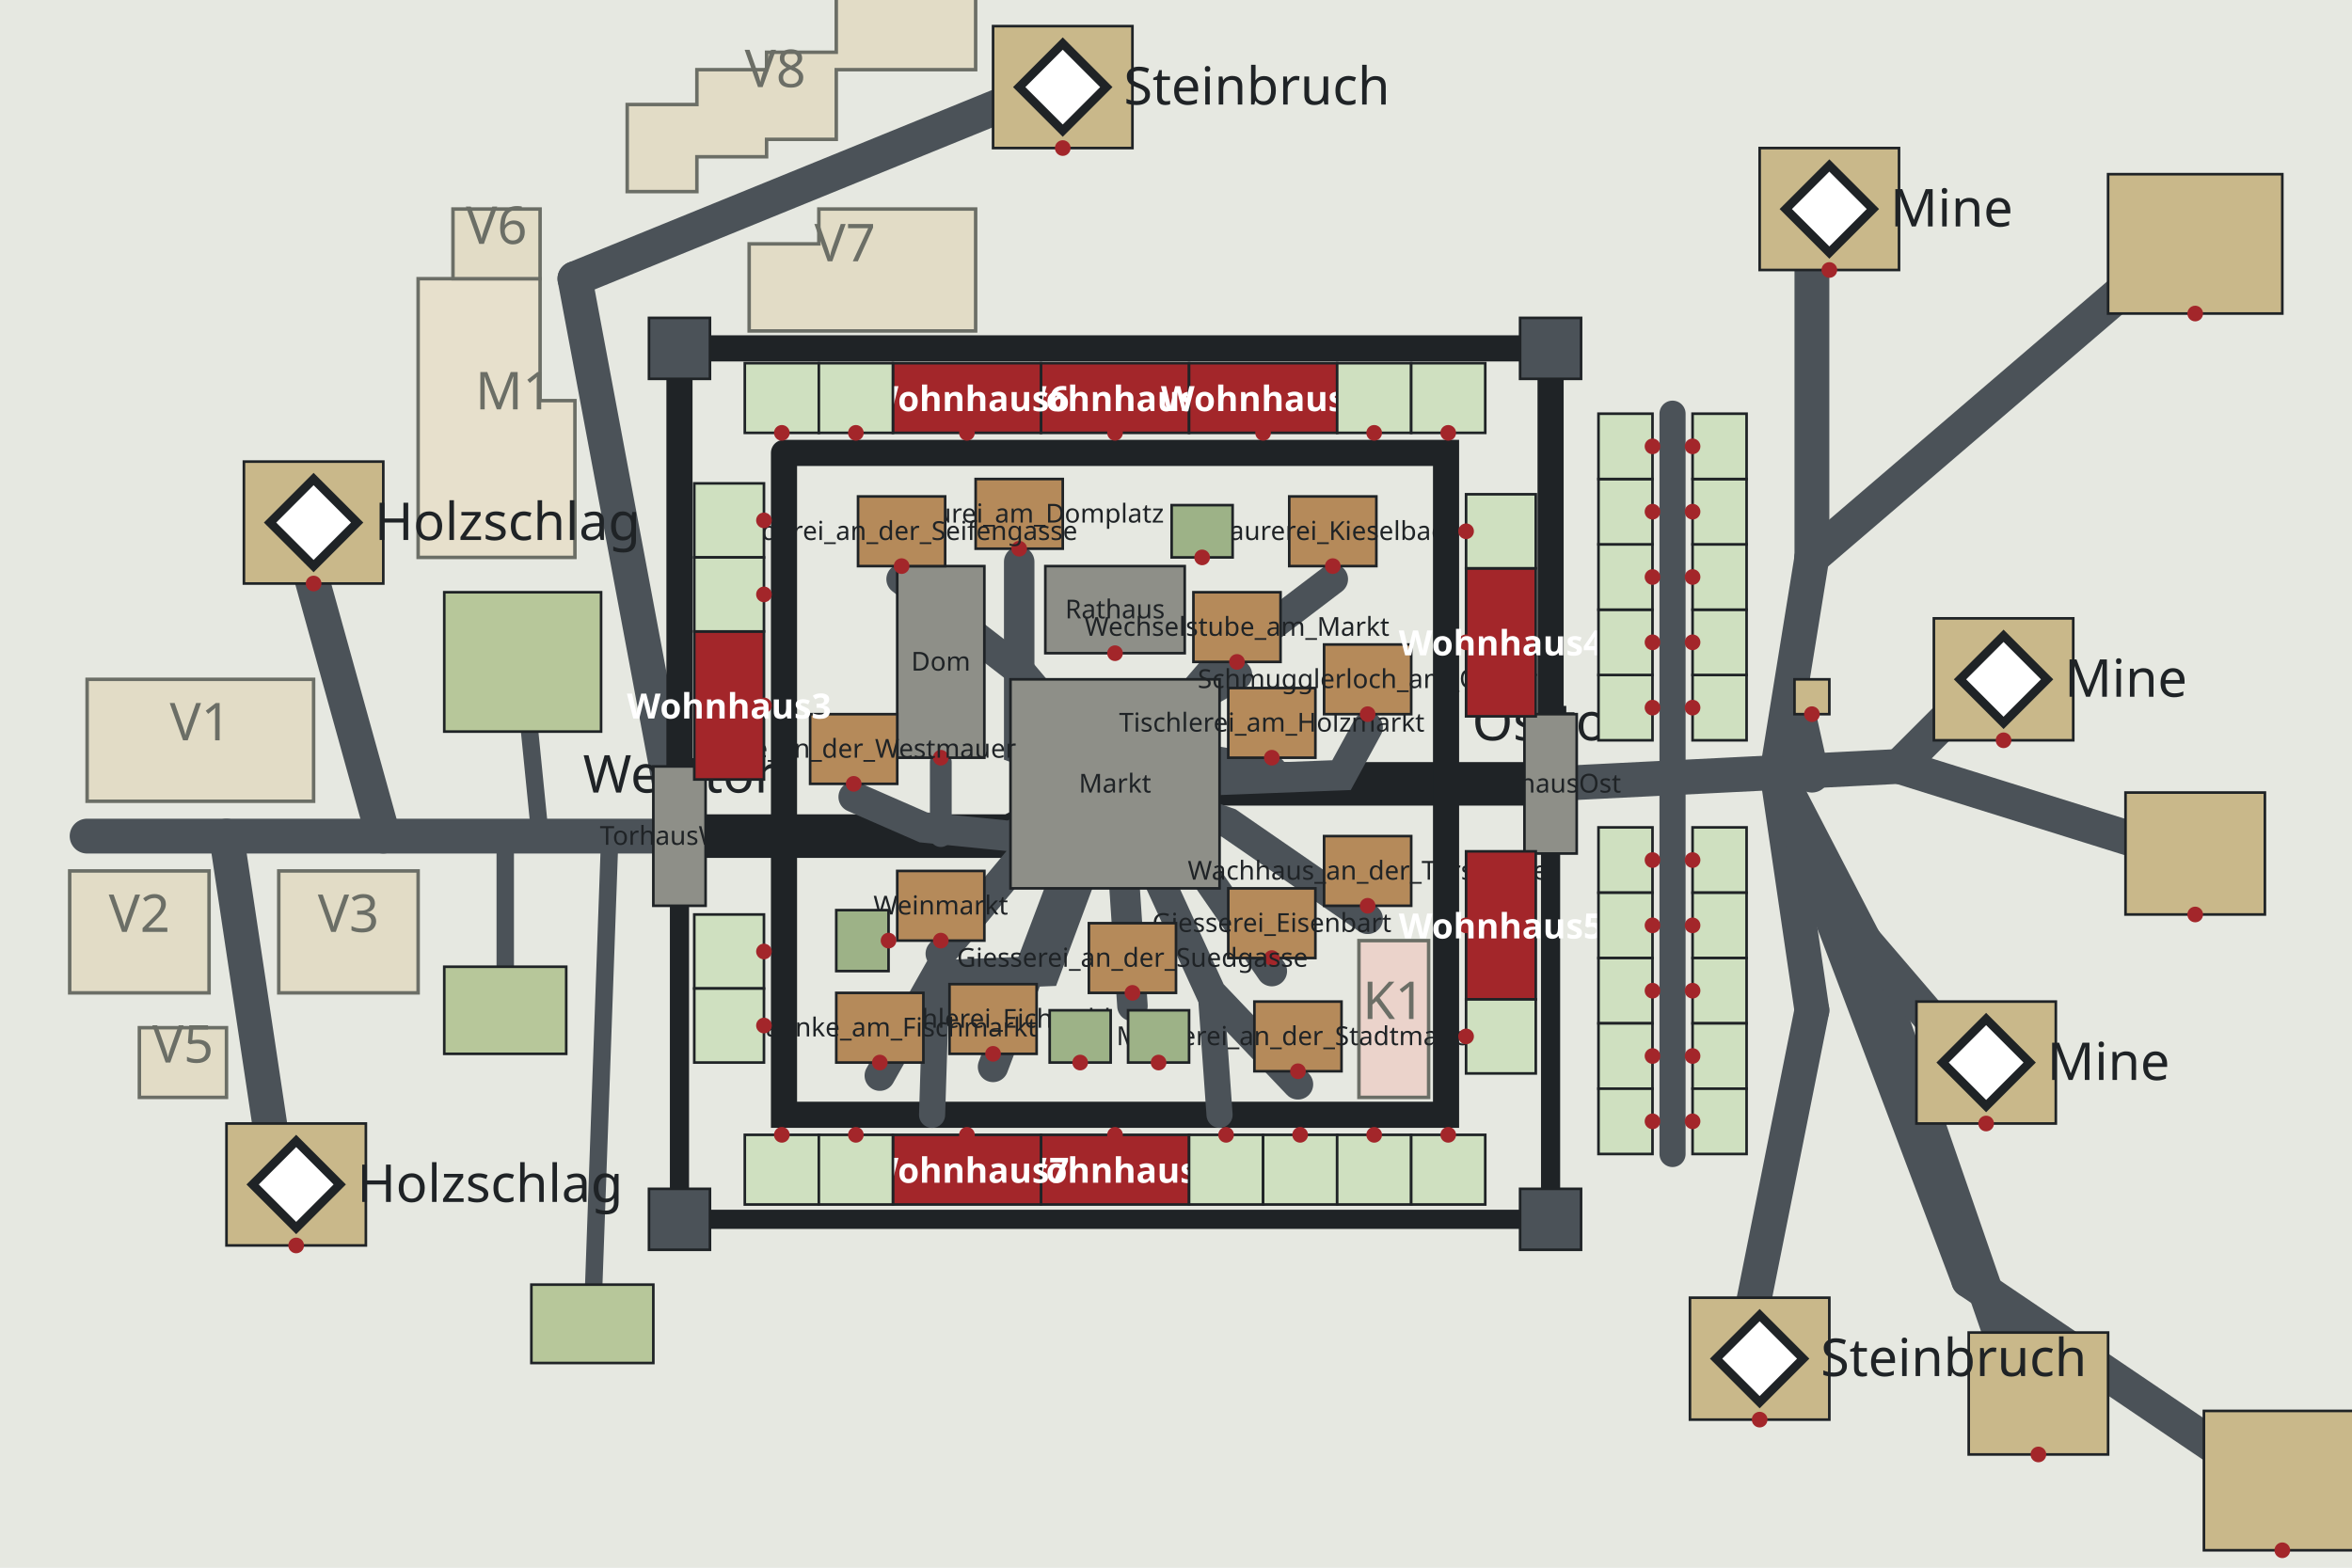
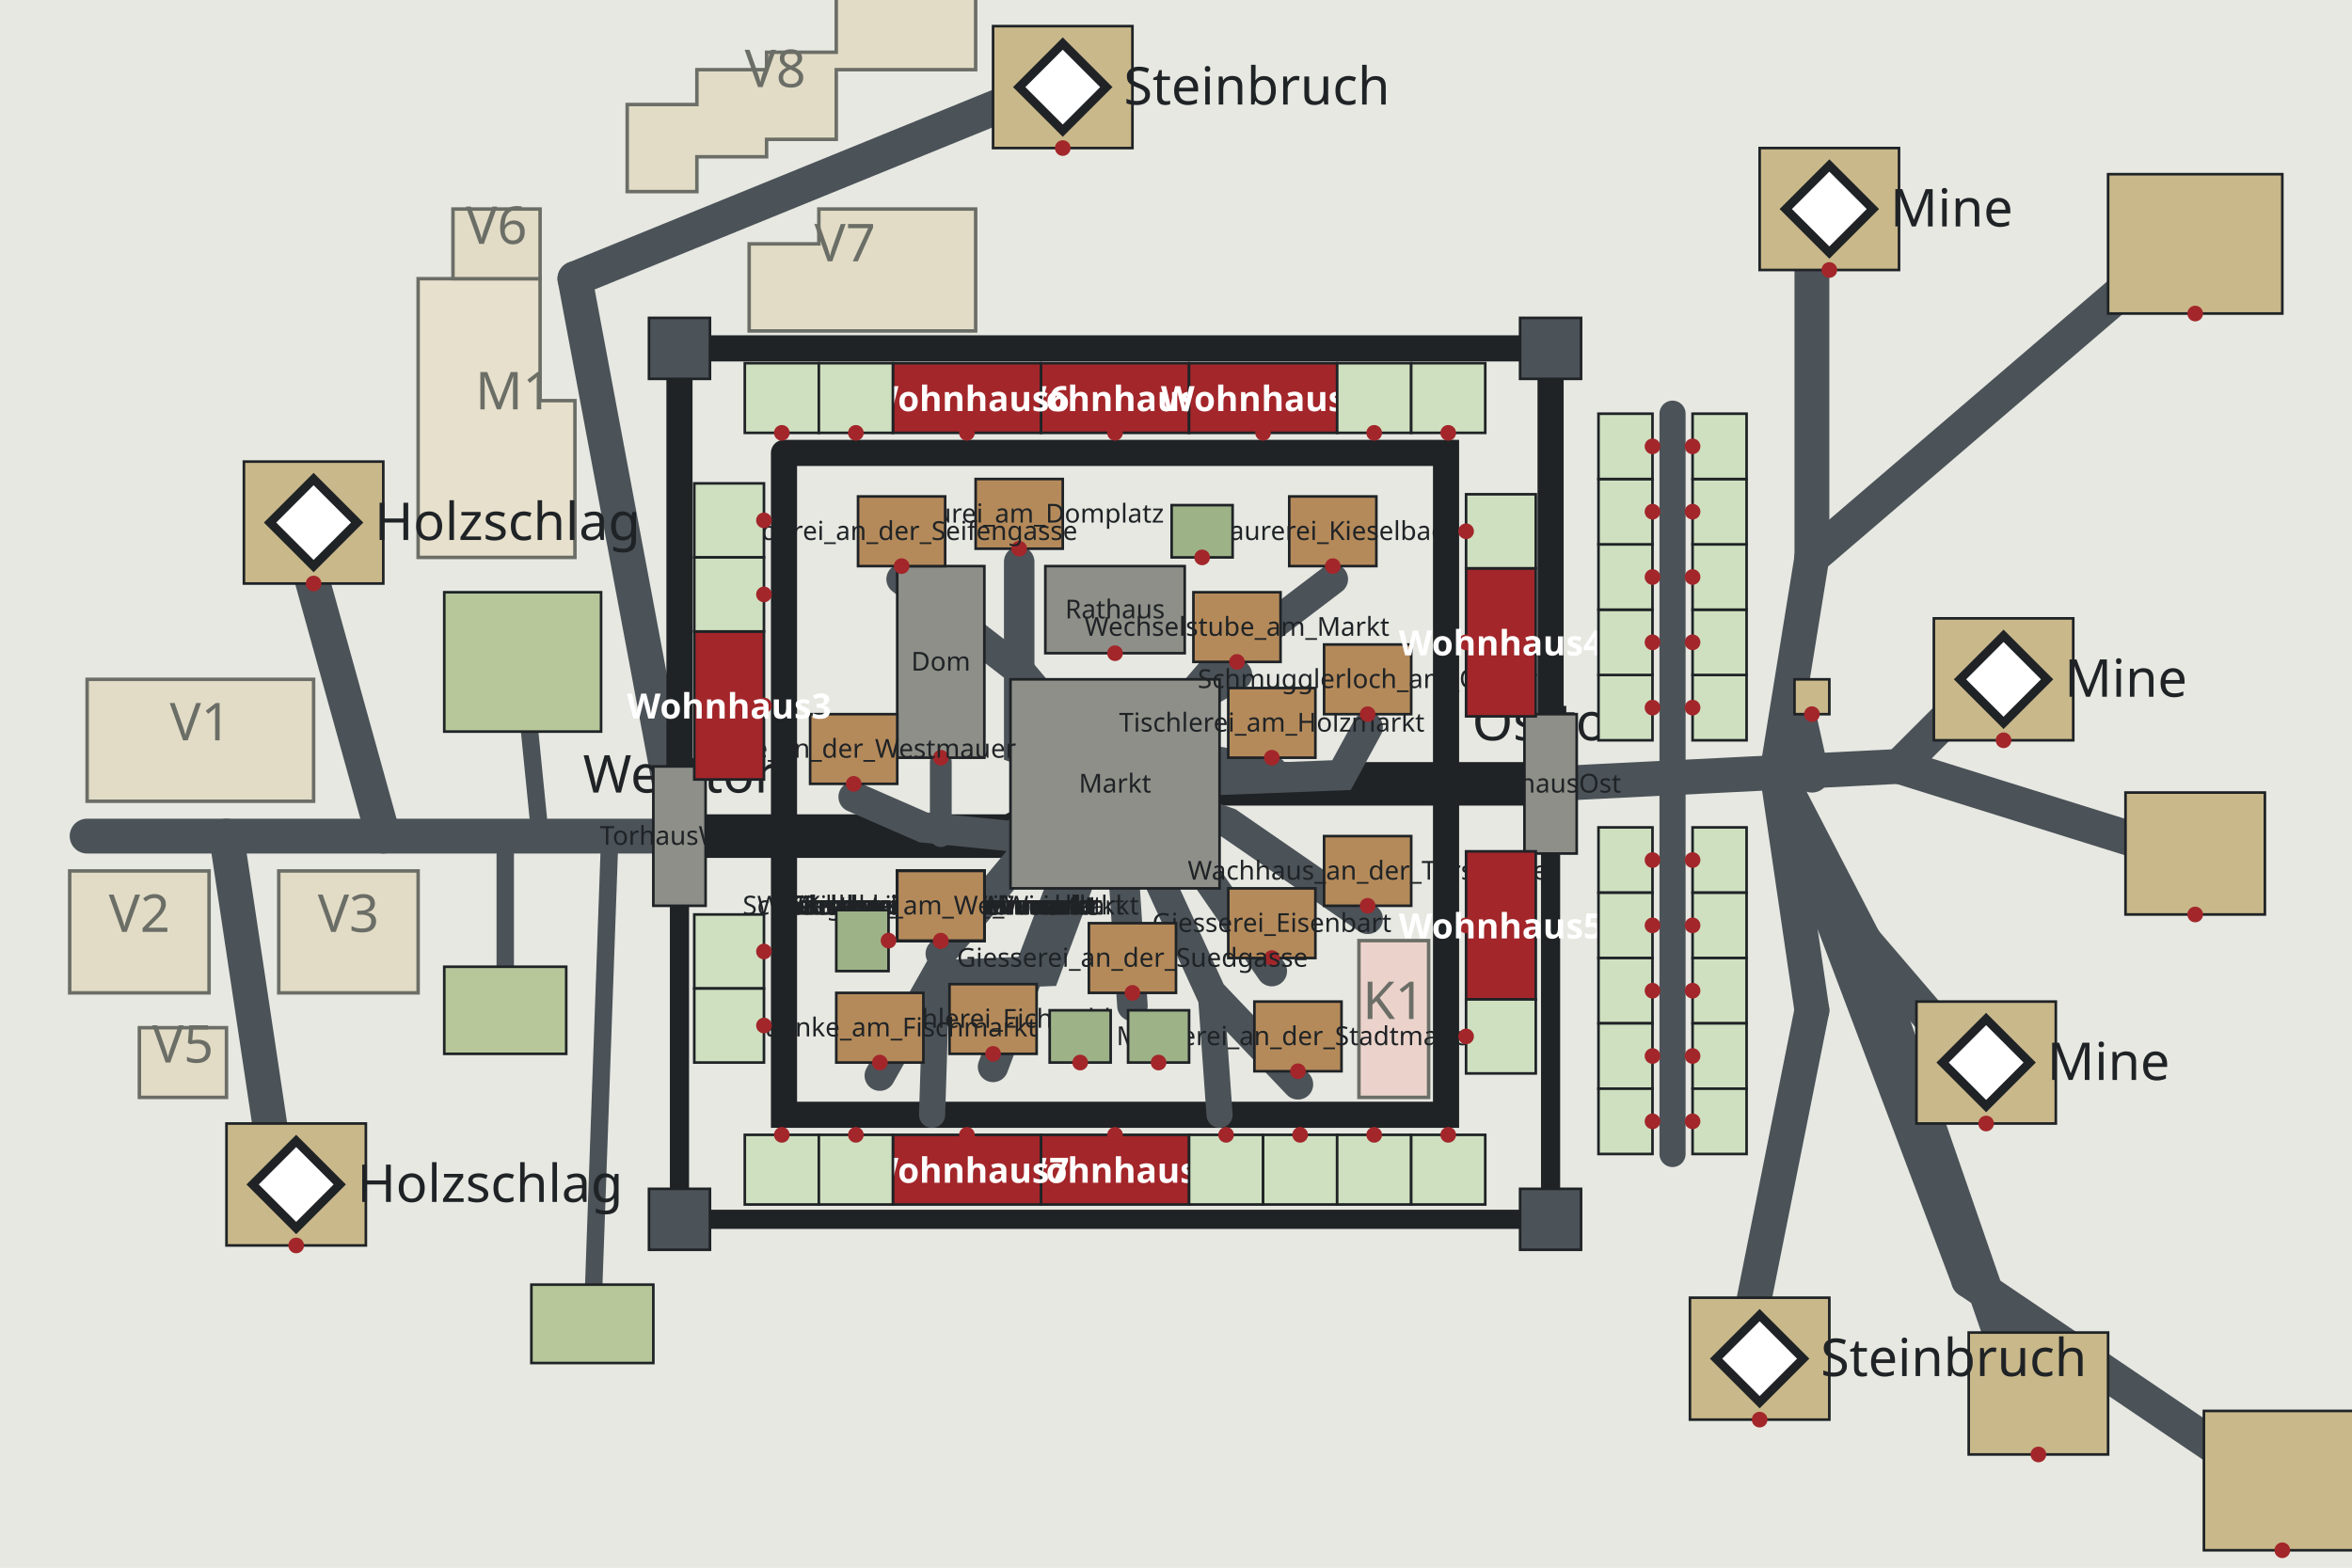
<svg xmlns="http://www.w3.org/2000/svg" viewBox="-128 -90 270 180" font-family="sans-serif">
  <rect x="-128" y="-90" width="270" height="180" fill="#E6E8E1" />
  <polygon points="28,18 36,18 36,36 28,36" fill="#EBD3CB" stroke="#6B6E66" stroke-width="0.4" />
  <polygon points="-118,-12 -92,-12 -92,2 -118,2" fill="#E2DCC6" stroke="#6B6E66" stroke-width="0.4" />
  <polygon points="-120,10 -104,10 -104,24 -120,24" fill="#E2DCC6" stroke="#6B6E66" stroke-width="0.4" />
  <polygon points="-96,10 -80,10 -80,24 -96,24" fill="#E2DCC6" stroke="#6B6E66" stroke-width="0.4" />
  <polygon points="-112,28 -102,28 -102,36 -112,36" fill="#E2DCC6" stroke="#6B6E66" stroke-width="0.4" />
  <polygon points="-80,-58 -66,-58 -66,-44 -62,-44 -62,-26 -80,-26" fill="#E7E0CC" stroke="#6B6E66" stroke-width="0.4" />
  <polygon points="-76,-66 -66,-66 -66,-58 -76,-58" fill="#E2DCC6" stroke="#6B6E66" stroke-width="0.4" />
  <polygon points="-42,-62 -34,-62 -34,-66 -16,-66 -16,-52 -42,-52" fill="#E2DCC6" stroke="#6B6E66" stroke-width="0.4" />
  <polygon points="-56,-78 -48,-78 -48,-82 -40,-82 -40,-84 -32,-84 -32,-96 -16,-96 -16,-82 -32,-82 -32,-74 -40,-74 -40,-72 -48,-72 -48,-68 -56,-68" fill="#E2DCC6" stroke="#6B6E66" stroke-width="0.4" />
  <polyline points="0,0 50,0" fill="none" stroke="#1F2326" stroke-width="5" stroke-linecap="round" />
  <polyline points="50,0 90,-2" fill="none" stroke="#4B5258" stroke-width="4" stroke-linecap="round" />
  <polyline points="0,0 -12,6 -38,6 -50,6" fill="none" stroke="#1F2326" stroke-width="5" stroke-linecap="round" />
  <polyline points="-50,6 -118,6" fill="none" stroke="#4B5258" stroke-width="4" stroke-linecap="round" />
  <polyline points="-38,-38 38,-38 38,38 -38,38 -38,-38" fill="none" stroke="#1F2326" stroke-width="3" stroke-linecap="round" />
  <polyline points="12,38 11,24" fill="none" stroke="#4B5258" stroke-width="3" stroke-linecap="round" />
  <polyline points="-21,38 -20.5,22" fill="none" stroke="#4B5258" stroke-width="3" stroke-linecap="round" />
  <polyline points="-20,-2.5 -20,6" fill="none" stroke="#4B5258" stroke-width="2.5" stroke-linecap="round" />
  <polyline points="64,-42.5 64,42.5" fill="none" stroke="#4B5258" stroke-width="3" stroke-linecap="round" />
  <polyline points="-20,19.5 -9,6.3 0,0" fill="none" stroke="#4B5258" stroke-width="3.5" stroke-linecap="round" />
  <polyline points="18,21.5 8.1,7.2 0,0" fill="none" stroke="#4B5258" stroke-width="3.5" stroke-linecap="round" />
  <polyline points="2,25.5 0.9,9 0,0" fill="none" stroke="#4B5258" stroke-width="3.5" stroke-linecap="round" />
  <polyline points="-14,32.5 -6.3,12.15 0,0" fill="none" stroke="#4B5258" stroke-width="3.5" stroke-linecap="round" />
  <polyline points="18,-1.5 8.1,-3.15 0,0" fill="none" stroke="#4B5258" stroke-width="3.5" stroke-linecap="round" />
  <polyline points="25,-23.5 11.25,-13.05 0,0" fill="none" stroke="#4B5258" stroke-width="3.5" stroke-linecap="round" />
  <polyline points="21,34.5 11,24 0,0" fill="none" stroke="#4B5258" stroke-width="3.5" stroke-linecap="round" />
  <polyline points="-11,-25.5 -11,-4 0,0" fill="none" stroke="#4B5258" stroke-width="3.5" stroke-linecap="round" />
  <polyline points="-27,33.5 -20.5,22 -8,21.5 0,0" fill="none" stroke="#4B5258" stroke-width="3.5" stroke-linecap="round" />
  <polyline points="29,15.5 13.05,4.5 0,0" fill="none" stroke="#4B5258" stroke-width="3.5" stroke-linecap="round" />
  <polyline points="14,-12.5 6.3,-8.1 0,0" fill="none" stroke="#4B5258" stroke-width="3.5" stroke-linecap="round" />
  <polyline points="-24.5,-23.5 -11,-13.05 0,0" fill="none" stroke="#4B5258" stroke-width="3.5" stroke-linecap="round" />
  <polyline points="29,-6.5 26,-1 0,0" fill="none" stroke="#4B5258" stroke-width="3.5" stroke-linecap="round" />
  <polyline points="-30,1.5 -22,5 -12,6 0,0" fill="none" stroke="#4B5258" stroke-width="3.5" stroke-linecap="round" />
  <polyline points="76,-1.3 80,26" fill="none" stroke="#4B5258" stroke-width="4" stroke-linecap="round" />
  <polyline points="80,26 72,66" fill="none" stroke="#4B5258" stroke-width="4" stroke-linecap="round" />
  <polyline points="-50,6 -62,-58" fill="none" stroke="#4B5258" stroke-width="4" stroke-linecap="round" />
  <polyline points="-62,-58 -8,-80" fill="none" stroke="#4B5258" stroke-width="4" stroke-linecap="round" />
  <polyline points="76,-1.3 86,18" fill="none" stroke="#4B5258" stroke-width="4" stroke-linecap="round" />
  <polyline points="86,18 104,70" fill="none" stroke="#4B5258" stroke-width="4" stroke-linecap="round" />
  <polyline points="76,-1.3 80,-26" fill="none" stroke="#4B5258" stroke-width="4" stroke-linecap="round" />
  <polyline points="80,-26 122,-62" fill="none" stroke="#4B5258" stroke-width="4" stroke-linecap="round" />
  <polyline points="90,-2 122,8" fill="none" stroke="#4B5258" stroke-width="4" stroke-linecap="round" />
  <polyline points="80,-1 78,-10" fill="none" stroke="#4B5258" stroke-width="4" stroke-linecap="round" />
  <polyline points="76,-1.3 98,57" fill="none" stroke="#4B5258" stroke-width="4" stroke-linecap="round" />
  <polyline points="98,57 132,80" fill="none" stroke="#4B5258" stroke-width="4" stroke-linecap="round" />
  <polyline points="90,-2 100,-12" fill="none" stroke="#4B5258" stroke-width="4" stroke-linecap="round" />
  <polyline points="86,18 98,32" fill="none" stroke="#4B5258" stroke-width="4" stroke-linecap="round" />
  <polyline points="80,-26 80,-66" fill="none" stroke="#4B5258" stroke-width="4" stroke-linecap="round" />
  <polyline points="-84,6 -94,-30" fill="none" stroke="#4B5258" stroke-width="4" stroke-linecap="round" />
  <polyline points="-102,6 -96,46" fill="none" stroke="#4B5258" stroke-width="4" stroke-linecap="round" />
  <polyline points="-70,6 -70,26" fill="none" stroke="#4B5258" stroke-width="2" stroke-linecap="round" />
  <polyline points="-58,6 -60,62" fill="none" stroke="#4B5258" stroke-width="2" stroke-linecap="round" />
  <polyline points="-66,6 -68,-14" fill="none" stroke="#4B5258" stroke-width="2" stroke-linecap="round" />
  <polyline points="50,-4 50,-50 -50,-50 -50,2" fill="none" stroke="#1F2326" stroke-width="3" />
  <polyline points="-50,10 -50,50 50,50 50,4" fill="none" stroke="#1F2326" stroke-width="2.2" />
  <rect x="47" y="-3" width="6" height="6" fill="#1F2326" />
  <text x="50" y="-5" font-size="6" text-anchor="middle" fill="#1F2326">Osttor</text>
  <rect x="-53" y="3" width="6" height="6" fill="#1F2326" />
  <text x="-50" y="1" font-size="6" text-anchor="middle" fill="#1F2326">Westtor</text>
  <rect x="-12" y="-12" width="24" height="24" fill="#8E8F88" stroke="#1F2326" stroke-width="0.3" />
  <text x="0" y="1" font-size="3" text-anchor="middle" fill="#1F2326">Markt</text>
  <rect x="-8" y="-25" width="16" height="10" fill="#8E8F88" stroke="#1F2326" stroke-width="0.3" />
  <circle cx="0" cy="-15" r="0.9" fill="#A3262A" />
  <text x="0" y="-19" font-size="3" text-anchor="middle" fill="#1F2326">Rathaus</text>
  <rect x="-25" y="-25" width="10" height="22" fill="#8E8F88" stroke="#1F2326" stroke-width="0.3" />
  <circle cx="-20" cy="-3" r="0.9" fill="#A3262A" />
  <text x="-20" y="-13" font-size="3" text-anchor="middle" fill="#1F2326">Dom</text>
  <rect x="47" y="-8" width="6" height="16" fill="#8E8F88" stroke="#1F2326" stroke-width="0.3" />
  <text x="50" y="1" font-size="3" text-anchor="middle" fill="#1F2326">TorhausOst</text>
  <rect x="-53" y="-2" width="6" height="16" fill="#8E8F88" stroke="#1F2326" stroke-width="0.3" />
  <text x="-50" y="7" font-size="3" text-anchor="middle" fill="#1F2326">TorhausWest</text>
  <rect x="-53.5" y="-53.5" width="7" height="7" fill="#4B5258" stroke="#1F2326" stroke-width="0.3" />
  <rect x="46.5" y="-53.5" width="7" height="7" fill="#4B5258" stroke="#1F2326" stroke-width="0.3" />
  <rect x="-53.5" y="46.5" width="7" height="7" fill="#4B5258" stroke="#1F2326" stroke-width="0.3" />
  <rect x="46.5" y="46.5" width="7" height="7" fill="#4B5258" stroke="#1F2326" stroke-width="0.3" />
  <rect x="-25" y="10" width="10" height="8" fill="#B58A5A" stroke="#1F2326" stroke-width="0.3" />
  <circle cx="-20" cy="18" r="0.9" fill="#A3262A" />
-   <text x="-20" y="15" font-size="3" text-anchor="middle" fill="#1F2326">Weinmarkt</text>
+   <text x="-20" y="15" font-size="3" text-anchor="middle" fill="#1F2326">Giesserei_am_Weinmarkt</text>
+   <rect x="-25" y="10" width="10" height="8" fill="#B58A5A" stroke="#1F2326" stroke-width="0.3" />
+   <circle cx="-20" cy="18" r="0.9" fill="#A3262A" />
+   <text x="-20" y="15" font-size="3" text-anchor="middle" fill="#1F2326">Tischlerei_am_Weinmarkt</text>
+   <rect x="-25" y="10" width="10" height="8" fill="#B58A5A" stroke="#1F2326" stroke-width="0.3" />
+   <circle cx="-20" cy="18" r="0.9" fill="#A3262A" />
+   <text x="-20" y="15" font-size="3" text-anchor="middle" fill="#1F2326">Maurerei_am_Weinmarkt</text>
+   <rect x="-25" y="10" width="10" height="8" fill="#B58A5A" stroke="#1F2326" stroke-width="0.3" />
+   <circle cx="-20" cy="18" r="0.9" fill="#A3262A" />
+   <text x="-20" y="15" font-size="3" text-anchor="middle" fill="#1F2326">Tinkturei_am_Weinmarkt</text>
+   <rect x="-25" y="10" width="10" height="8" fill="#B58A5A" stroke="#1F2326" stroke-width="0.3" />
+   <circle cx="-20" cy="18" r="0.9" fill="#A3262A" />
+   <text x="-20" y="15" font-size="3" text-anchor="middle" fill="#1F2326">Schaenke_am_Weinmarkt</text>
+   <rect x="-25" y="10" width="10" height="8" fill="#B58A5A" stroke="#1F2326" stroke-width="0.3" />
+   <circle cx="-20" cy="18" r="0.9" fill="#A3262A" />
+   <text x="-20" y="15" font-size="3" text-anchor="middle" fill="#1F2326">Kirche_am_Weinmarkt</text>
+   <rect x="-25" y="10" width="10" height="8" fill="#B58A5A" stroke="#1F2326" stroke-width="0.3" />
+   <circle cx="-20" cy="18" r="0.9" fill="#A3262A" />
+   <text x="-20" y="15" font-size="3" text-anchor="middle" fill="#1F2326">Schmugglerloch_am_Weinmarkt</text>
+   <rect x="-25" y="10" width="10" height="8" fill="#B58A5A" stroke="#1F2326" stroke-width="0.3" />
+   <circle cx="-20" cy="18" r="0.9" fill="#A3262A" />
+   <text x="-20" y="15" font-size="3" text-anchor="middle" fill="#1F2326">Wachhaus_am_Weinmarkt</text>
+   <rect x="-25" y="10" width="10" height="8" fill="#B58A5A" stroke="#1F2326" stroke-width="0.3" />
+   <circle cx="-20" cy="18" r="0.9" fill="#A3262A" />
+   <text x="-20" y="15" font-size="3" text-anchor="middle" fill="#1F2326">Wechselstube_am_Weinmarkt</text>
+   <rect x="-25" y="10" width="10" height="8" fill="#B58A5A" stroke="#1F2326" stroke-width="0.3" />
+   <circle cx="-20" cy="18" r="0.9" fill="#A3262A" />
+   <text x="-20" y="15" font-size="3" text-anchor="middle" fill="#1F2326">Siederei_am_Weinmarkt</text>
  <rect x="13" y="12" width="10" height="8" fill="#B58A5A" stroke="#1F2326" stroke-width="0.3" />
  <circle cx="18" cy="20" r="0.9" fill="#A3262A" />
  <text x="18" y="17" font-size="3" text-anchor="middle" fill="#1F2326">Giesserei_Eisenbart</text>
  <rect x="-3" y="16" width="10" height="8" fill="#B58A5A" stroke="#1F2326" stroke-width="0.3" />
  <circle cx="2" cy="24" r="0.9" fill="#A3262A" />
  <text x="2" y="21" font-size="3" text-anchor="middle" fill="#1F2326">Giesserei_an_der_Suedgasse</text>
  <rect x="-19" y="23" width="10" height="8" fill="#B58A5A" stroke="#1F2326" stroke-width="0.3" />
  <circle cx="-14" cy="31" r="0.9" fill="#A3262A" />
  <text x="-14" y="28" font-size="3" text-anchor="middle" fill="#1F2326">Tischlerei_Eichwald</text>
  <rect x="13" y="-11" width="10" height="8" fill="#B58A5A" stroke="#1F2326" stroke-width="0.3" />
  <circle cx="18" cy="-3" r="0.9" fill="#A3262A" />
  <text x="18" y="-6" font-size="3" text-anchor="middle" fill="#1F2326">Tischlerei_am_Holzmarkt</text>
  <rect x="20" y="-33" width="10" height="8" fill="#B58A5A" stroke="#1F2326" stroke-width="0.3" />
  <circle cx="25" cy="-25" r="0.9" fill="#A3262A" />
  <text x="25" y="-28" font-size="3" text-anchor="middle" fill="#1F2326">Maurerei_Kieselbach</text>
  <rect x="16" y="25" width="10" height="8" fill="#B58A5A" stroke="#1F2326" stroke-width="0.3" />
  <circle cx="21" cy="33" r="0.9" fill="#A3262A" />
  <text x="21" y="30" font-size="3" text-anchor="middle" fill="#1F2326">Maurerei_an_der_Stadtmauer</text>
  <rect x="-16" y="-35" width="10" height="8" fill="#B58A5A" stroke="#1F2326" stroke-width="0.3" />
  <circle cx="-11" cy="-27" r="0.9" fill="#A3262A" />
  <text x="-11" y="-30" font-size="3" text-anchor="middle" fill="#1F2326">Tinkturei_am_Domplatz</text>
  <rect x="-32" y="24" width="10" height="8" fill="#B58A5A" stroke="#1F2326" stroke-width="0.3" />
  <circle cx="-27" cy="32" r="0.9" fill="#A3262A" />
  <text x="-27" y="29" font-size="3" text-anchor="middle" fill="#1F2326">Schaenke_am_Fischmarkt</text>
  <rect x="24" y="6" width="10" height="8" fill="#B58A5A" stroke="#1F2326" stroke-width="0.3" />
  <circle cx="29" cy="14" r="0.9" fill="#A3262A" />
  <text x="29" y="11" font-size="3" text-anchor="middle" fill="#1F2326">Wachhaus_an_der_Torstrasse</text>
  <rect x="9" y="-22" width="10" height="8" fill="#B58A5A" stroke="#1F2326" stroke-width="0.3" />
  <circle cx="14" cy="-14" r="0.9" fill="#A3262A" />
  <text x="14" y="-17" font-size="3" text-anchor="middle" fill="#1F2326">Wechselstube_am_Markt</text>
  <rect x="-29.5" y="-33" width="10" height="8" fill="#B58A5A" stroke="#1F2326" stroke-width="0.3" />
  <circle cx="-24.5" cy="-25" r="0.9" fill="#A3262A" />
  <text x="-24.5" y="-28" font-size="3" text-anchor="middle" fill="#1F2326">Siederei_an_der_Seifengasse</text>
  <rect x="24" y="-16" width="10" height="8" fill="#B58A5A" stroke="#1F2326" stroke-width="0.3" />
  <circle cx="29" cy="-8" r="0.9" fill="#A3262A" />
  <text x="29" y="-11" font-size="3" text-anchor="middle" fill="#1F2326">Schmugglerloch_am_Osttor</text>
  <rect x="-35" y="-8" width="10" height="8" fill="#B58A5A" stroke="#1F2326" stroke-width="0.3" />
  <circle cx="-30" cy="0" r="0.9" fill="#A3262A" />
  <text x="-30" y="-3" font-size="3" text-anchor="middle" fill="#1F2326">Kirche_an_der_Westmauer</text>
  <rect x="66" y="59" width="16" height="14" fill="#C9B88A" stroke="#1F2326" stroke-width="0.3" />
  <circle cx="74" cy="73" r="0.9" fill="#A3262A" />
  <rect x="-14" y="-87" width="16" height="14" fill="#C9B88A" stroke="#1F2326" stroke-width="0.3" />
  <circle cx="-6" cy="-73" r="0.9" fill="#A3262A" />
  <rect x="98" y="63" width="16" height="14" fill="#C9B88A" stroke="#1F2326" stroke-width="0.3" />
  <circle cx="106" cy="77" r="0.9" fill="#A3262A" />
  <rect x="114" y="-70" width="20" height="16" fill="#C9B88A" stroke="#1F2326" stroke-width="0.3" />
  <circle cx="124" cy="-54" r="0.9" fill="#A3262A" />
  <rect x="116" y="1" width="16" height="14" fill="#C9B88A" stroke="#1F2326" stroke-width="0.3" />
  <circle cx="124" cy="15" r="0.9" fill="#A3262A" />
  <rect x="78" y="-12" width="4" height="4" fill="#C9B88A" stroke="#1F2326" stroke-width="0.3" />
  <circle cx="80" cy="-8" r="0.9" fill="#A3262A" />
  <rect x="125" y="72" width="18" height="16" fill="#C9B88A" stroke="#1F2326" stroke-width="0.3" />
  <circle cx="134" cy="88" r="0.9" fill="#A3262A" />
  <rect x="94" y="-19" width="16" height="14" fill="#C9B88A" stroke="#1F2326" stroke-width="0.3" />
  <circle cx="102" cy="-5" r="0.9" fill="#A3262A" />
  <rect x="92" y="25" width="16" height="14" fill="#C9B88A" stroke="#1F2326" stroke-width="0.3" />
  <circle cx="100" cy="39" r="0.9" fill="#A3262A" />
  <rect x="74" y="-73" width="16" height="14" fill="#C9B88A" stroke="#1F2326" stroke-width="0.3" />
  <circle cx="82" cy="-59" r="0.9" fill="#A3262A" />
  <rect x="-100" y="-37" width="16" height="14" fill="#C9B88A" stroke="#1F2326" stroke-width="0.3" />
  <circle cx="-92" cy="-23" r="0.9" fill="#A3262A" />
  <rect x="-102" y="39" width="16" height="14" fill="#C9B88A" stroke="#1F2326" stroke-width="0.3" />
  <circle cx="-94" cy="53" r="0.9" fill="#A3262A" />
  <rect x="-77" y="21" width="14" height="10" fill="#B7C79A" stroke="#1F2326" stroke-width="0.3" />
  <rect x="-67" y="57.5" width="14" height="9" fill="#B7C79A" stroke="#1F2326" stroke-width="0.3" />
  <rect x="-77" y="-22" width="18" height="16" fill="#B7C79A" stroke="#1F2326" stroke-width="0.3" />
  <rect x="6.5" y="-32" width="7" height="6" fill="#9DB287" stroke="#1F2326" stroke-width="0.3" />
  <circle cx="10" cy="-26" r="0.9" fill="#A3262A" />
  <rect x="-7.5" y="26" width="7" height="6" fill="#9DB287" stroke="#1F2326" stroke-width="0.3" />
  <circle cx="-4" cy="32" r="0.9" fill="#A3262A" />
  <rect x="1.5" y="26" width="7" height="6" fill="#9DB287" stroke="#1F2326" stroke-width="0.3" />
  <circle cx="5" cy="32" r="0.9" fill="#A3262A" />
  <rect x="-32" y="14.5" width="6" height="7" fill="#9DB287" stroke="#1F2326" stroke-width="0.3" />
  <circle cx="-26" cy="18" r="0.9" fill="#A3262A" />
  <rect x="-8.5" y="-48.3" width="17" height="8" fill="#A3262A" stroke="#1F2326" stroke-width="0.3" />
  <circle cx="0" cy="-40.3" r="0.9" fill="#A3262A" />
  <text x="0" y="-42.8" font-size="4" text-anchor="middle" fill="#fff" font-weight="bold">Wohnhaus1</text>
  <rect x="-8.5" y="40.3" width="17" height="8" fill="#A3262A" stroke="#1F2326" stroke-width="0.3" />
  <circle cx="0" cy="40.3" r="0.9" fill="#A3262A" />
  <text x="0" y="45.8" font-size="4" text-anchor="middle" fill="#fff" font-weight="bold">Wohnhaus2</text>
  <rect x="-48.3" y="-17.5" width="8" height="17" fill="#A3262A" stroke="#1F2326" stroke-width="0.3" />
  <circle cx="-40.3" cy="-9" r="0.9" fill="#A3262A" />
  <text x="-44.3" y="-7.5" font-size="4" text-anchor="middle" fill="#fff" font-weight="bold">Wohnhaus3</text>
  <rect x="40.3" y="-24.75" width="8" height="17" fill="#A3262A" stroke="#1F2326" stroke-width="0.3" />
  <circle cx="40.3" cy="-16.25" r="0.9" fill="#A3262A" />
  <text x="44.3" y="-14.75" font-size="4" text-anchor="middle" fill="#fff" font-weight="bold">Wohnhaus4</text>
  <rect x="40.3" y="7.75" width="8" height="17" fill="#A3262A" stroke="#1F2326" stroke-width="0.3" />
  <circle cx="40.3" cy="16.25" r="0.9" fill="#A3262A" />
  <text x="44.3" y="17.75" font-size="4" text-anchor="middle" fill="#fff" font-weight="bold">Wohnhaus5</text>
  <rect x="-25.5" y="-48.3" width="17" height="8" fill="#A3262A" stroke="#1F2326" stroke-width="0.3" />
  <circle cx="-17" cy="-40.3" r="0.9" fill="#A3262A" />
  <text x="-17" y="-42.8" font-size="4" text-anchor="middle" fill="#fff" font-weight="bold">Wohnhaus6</text>
  <rect x="-25.5" y="40.3" width="17" height="8" fill="#A3262A" stroke="#1F2326" stroke-width="0.3" />
  <circle cx="-17" cy="40.3" r="0.9" fill="#A3262A" />
  <text x="-17" y="45.8" font-size="4" text-anchor="middle" fill="#fff" font-weight="bold">Wohnhaus7</text>
  <rect x="8.5" y="-48.3" width="17" height="8" fill="#A3262A" stroke="#1F2326" stroke-width="0.3" />
  <circle cx="17" cy="-40.3" r="0.9" fill="#A3262A" />
  <text x="17" y="-42.8" font-size="4" text-anchor="middle" fill="#fff" font-weight="bold">Wohnhaus8</text>
  <rect x="-42.5" y="-48.3" width="8.5" height="8" fill="#CFE0C0" stroke="#1F2326" stroke-width="0.3" />
  <circle cx="-38.25" cy="-40.3" r="0.9" fill="#A3262A" />
  <rect x="-34" y="-48.3" width="8.5" height="8" fill="#CFE0C0" stroke="#1F2326" stroke-width="0.3" />
  <circle cx="-29.75" cy="-40.3" r="0.9" fill="#A3262A" />
  <rect x="25.5" y="-48.3" width="8.5" height="8" fill="#CFE0C0" stroke="#1F2326" stroke-width="0.3" />
  <circle cx="29.75" cy="-40.3" r="0.9" fill="#A3262A" />
  <rect x="34" y="-48.3" width="8.5" height="8" fill="#CFE0C0" stroke="#1F2326" stroke-width="0.3" />
  <circle cx="38.25" cy="-40.3" r="0.9" fill="#A3262A" />
  <rect x="-42.5" y="40.3" width="8.5" height="8" fill="#CFE0C0" stroke="#1F2326" stroke-width="0.3" />
  <circle cx="-38.25" cy="40.3" r="0.9" fill="#A3262A" />
  <rect x="-34" y="40.3" width="8.5" height="8" fill="#CFE0C0" stroke="#1F2326" stroke-width="0.3" />
  <circle cx="-29.75" cy="40.3" r="0.9" fill="#A3262A" />
  <rect x="8.5" y="40.3" width="8.5" height="8" fill="#CFE0C0" stroke="#1F2326" stroke-width="0.3" />
  <circle cx="12.75" cy="40.3" r="0.9" fill="#A3262A" />
  <rect x="17" y="40.3" width="8.5" height="8" fill="#CFE0C0" stroke="#1F2326" stroke-width="0.3" />
  <circle cx="21.25" cy="40.3" r="0.9" fill="#A3262A" />
  <rect x="25.5" y="40.3" width="8.5" height="8" fill="#CFE0C0" stroke="#1F2326" stroke-width="0.3" />
  <circle cx="29.75" cy="40.3" r="0.9" fill="#A3262A" />
  <rect x="34" y="40.3" width="8.5" height="8" fill="#CFE0C0" stroke="#1F2326" stroke-width="0.3" />
  <circle cx="38.25" cy="40.3" r="0.9" fill="#A3262A" />
  <rect x="40.3" y="-33.25" width="8" height="8.5" fill="#CFE0C0" stroke="#1F2326" stroke-width="0.3" />
  <circle cx="40.3" cy="-29" r="0.9" fill="#A3262A" />
  <rect x="40.3" y="24.75" width="8" height="8.5" fill="#CFE0C0" stroke="#1F2326" stroke-width="0.3" />
  <circle cx="40.3" cy="29" r="0.9" fill="#A3262A" />
  <rect x="-48.3" y="-34.5" width="8" height="8.5" fill="#CFE0C0" stroke="#1F2326" stroke-width="0.3" />
  <circle cx="-40.3" cy="-30.25" r="0.9" fill="#A3262A" />
  <rect x="-48.3" y="-26" width="8" height="8.5" fill="#CFE0C0" stroke="#1F2326" stroke-width="0.3" />
  <circle cx="-40.3" cy="-21.75" r="0.9" fill="#A3262A" />
  <rect x="-48.3" y="15" width="8" height="8.5" fill="#CFE0C0" stroke="#1F2326" stroke-width="0.3" />
  <circle cx="-40.3" cy="19.25" r="0.9" fill="#A3262A" />
  <rect x="-48.3" y="23.5" width="8" height="8.5" fill="#CFE0C0" stroke="#1F2326" stroke-width="0.3" />
  <circle cx="-40.3" cy="27.75" r="0.9" fill="#A3262A" />
  <rect x="55.5" y="-12.5" width="6.2" height="7.5" fill="#CFE0C0" stroke="#1F2326" stroke-width="0.3" />
  <circle cx="61.7" cy="-8.75" r="0.9" fill="#A3262A" />
  <rect x="55.5" y="5" width="6.2" height="7.5" fill="#CFE0C0" stroke="#1F2326" stroke-width="0.3" />
  <circle cx="61.7" cy="8.75" r="0.9" fill="#A3262A" />
  <rect x="66.3" y="-12.5" width="6.2" height="7.5" fill="#CFE0C0" stroke="#1F2326" stroke-width="0.3" />
  <circle cx="66.3" cy="-8.75" r="0.9" fill="#A3262A" />
  <rect x="66.3" y="5" width="6.2" height="7.5" fill="#CFE0C0" stroke="#1F2326" stroke-width="0.3" />
  <circle cx="66.3" cy="8.75" r="0.9" fill="#A3262A" />
  <rect x="55.5" y="-20" width="6.2" height="7.5" fill="#CFE0C0" stroke="#1F2326" stroke-width="0.3" />
  <circle cx="61.7" cy="-16.25" r="0.9" fill="#A3262A" />
  <rect x="55.5" y="12.5" width="6.2" height="7.5" fill="#CFE0C0" stroke="#1F2326" stroke-width="0.3" />
  <circle cx="61.7" cy="16.25" r="0.9" fill="#A3262A" />
  <rect x="66.3" y="-20" width="6.2" height="7.5" fill="#CFE0C0" stroke="#1F2326" stroke-width="0.3" />
  <circle cx="66.3" cy="-16.25" r="0.9" fill="#A3262A" />
  <rect x="66.3" y="12.5" width="6.2" height="7.5" fill="#CFE0C0" stroke="#1F2326" stroke-width="0.3" />
  <circle cx="66.3" cy="16.25" r="0.9" fill="#A3262A" />
  <rect x="55.5" y="-27.5" width="6.2" height="7.5" fill="#CFE0C0" stroke="#1F2326" stroke-width="0.3" />
  <circle cx="61.7" cy="-23.75" r="0.9" fill="#A3262A" />
  <rect x="55.5" y="20" width="6.2" height="7.5" fill="#CFE0C0" stroke="#1F2326" stroke-width="0.3" />
  <circle cx="61.7" cy="23.75" r="0.9" fill="#A3262A" />
  <rect x="66.3" y="-27.5" width="6.2" height="7.5" fill="#CFE0C0" stroke="#1F2326" stroke-width="0.3" />
  <circle cx="66.3" cy="-23.75" r="0.9" fill="#A3262A" />
  <rect x="66.3" y="20" width="6.2" height="7.5" fill="#CFE0C0" stroke="#1F2326" stroke-width="0.3" />
  <circle cx="66.3" cy="23.75" r="0.9" fill="#A3262A" />
  <rect x="55.5" y="-35" width="6.2" height="7.5" fill="#CFE0C0" stroke="#1F2326" stroke-width="0.3" />
  <circle cx="61.7" cy="-31.25" r="0.9" fill="#A3262A" />
  <rect x="55.5" y="27.5" width="6.2" height="7.5" fill="#CFE0C0" stroke="#1F2326" stroke-width="0.3" />
  <circle cx="61.7" cy="31.25" r="0.9" fill="#A3262A" />
  <rect x="66.3" y="-35" width="6.2" height="7.5" fill="#CFE0C0" stroke="#1F2326" stroke-width="0.3" />
  <circle cx="66.3" cy="-31.25" r="0.9" fill="#A3262A" />
  <rect x="66.3" y="27.5" width="6.2" height="7.5" fill="#CFE0C0" stroke="#1F2326" stroke-width="0.3" />
  <circle cx="66.3" cy="31.25" r="0.9" fill="#A3262A" />
  <rect x="55.5" y="-42.5" width="6.2" height="7.5" fill="#CFE0C0" stroke="#1F2326" stroke-width="0.3" />
  <circle cx="61.7" cy="-38.75" r="0.9" fill="#A3262A" />
  <rect x="55.5" y="35" width="6.2" height="7.5" fill="#CFE0C0" stroke="#1F2326" stroke-width="0.3" />
  <circle cx="61.7" cy="38.75" r="0.9" fill="#A3262A" />
  <rect x="66.3" y="-42.5" width="6.2" height="7.5" fill="#CFE0C0" stroke="#1F2326" stroke-width="0.3" />
  <circle cx="66.3" cy="-38.75" r="0.9" fill="#A3262A" />
  <rect x="66.3" y="35" width="6.2" height="7.5" fill="#CFE0C0" stroke="#1F2326" stroke-width="0.3" />
  <circle cx="66.3" cy="38.75" r="0.9" fill="#A3262A" />
  <polygon points="74,61 79,66 74,71 69,66" fill="#FFFFFF" stroke="#1F2326" />
  <text x="81" y="68" font-size="6" fill="#1F2326">Steinbruch</text>
  <polygon points="-6,-85 -1,-80 -6,-75 -11,-80" fill="#FFFFFF" stroke="#1F2326" />
  <text x="1" y="-78" font-size="6" fill="#1F2326">Steinbruch</text>
  <polygon points="102,-17 107,-12 102,-7 97,-12" fill="#FFFFFF" stroke="#1F2326" />
  <text x="109" y="-10" font-size="6" fill="#1F2326">Mine</text>
  <polygon points="100,27 105,32 100,37 95,32" fill="#FFFFFF" stroke="#1F2326" />
  <text x="107" y="34" font-size="6" fill="#1F2326">Mine</text>
  <polygon points="82,-71 87,-66 82,-61 77,-66" fill="#FFFFFF" stroke="#1F2326" />
  <text x="89" y="-64" font-size="6" fill="#1F2326">Mine</text>
  <polygon points="-92,-35 -87,-30 -92,-25 -97,-30" fill="#FFFFFF" stroke="#1F2326" />
  <text x="-85" y="-28" font-size="6" fill="#1F2326">Holzschlag</text>
  <polygon points="-94,41 -89,46 -94,51 -99,46" fill="#FFFFFF" stroke="#1F2326" />
  <text x="-87" y="48" font-size="6" fill="#1F2326">Holzschlag</text>
  <text x="32" y="27" font-size="6" text-anchor="middle" fill="#6B6E66">K1</text>
  <text x="-105" y="-5" font-size="6" text-anchor="middle" fill="#6B6E66">V1</text>
  <text x="-112" y="17" font-size="6" text-anchor="middle" fill="#6B6E66">V2</text>
  <text x="-88" y="17" font-size="6" text-anchor="middle" fill="#6B6E66">V3</text>
  <text x="-107" y="32" font-size="6" text-anchor="middle" fill="#6B6E66">V5</text>
  <text x="-69" y="-43" font-size="6" text-anchor="middle" fill="#6B6E66">M1</text>
  <text x="-71" y="-62" font-size="6" text-anchor="middle" fill="#6B6E66">V6</text>
  <text x="-31" y="-60" font-size="6" text-anchor="middle" fill="#6B6E66">V7</text>
  <text x="-39" y="-80" font-size="6" text-anchor="middle" fill="#6B6E66">V8</text>
</svg>
